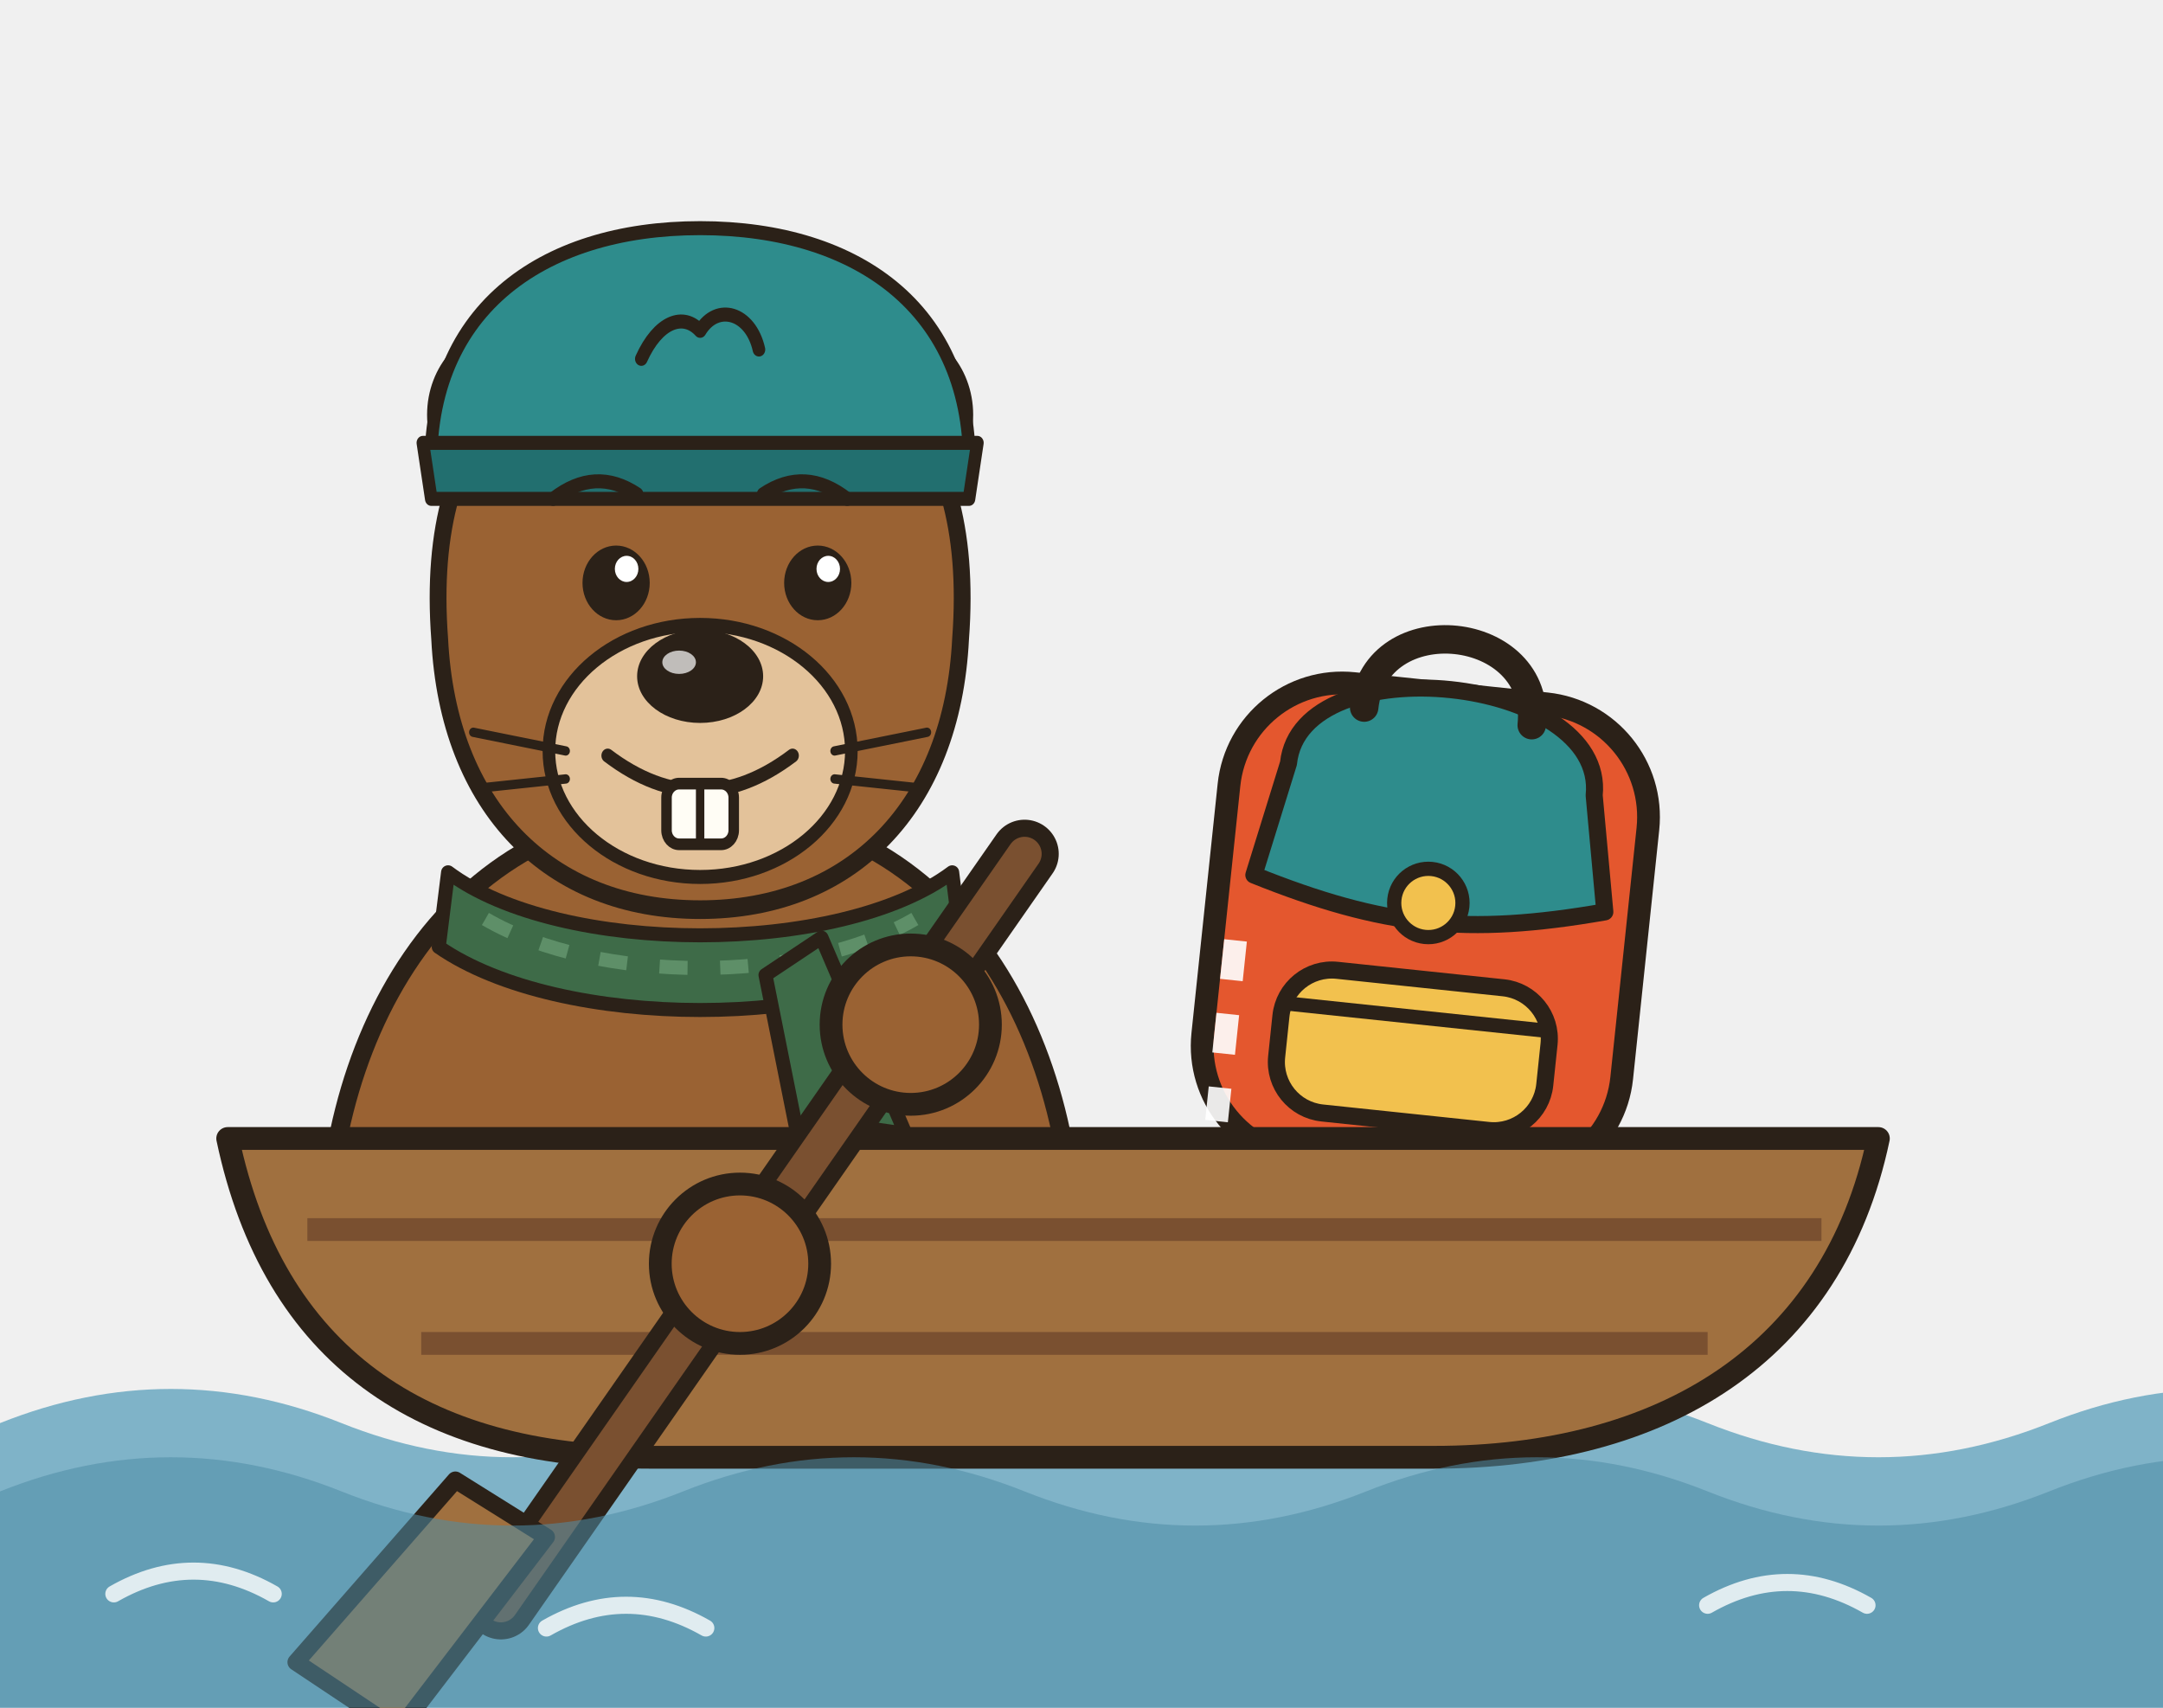
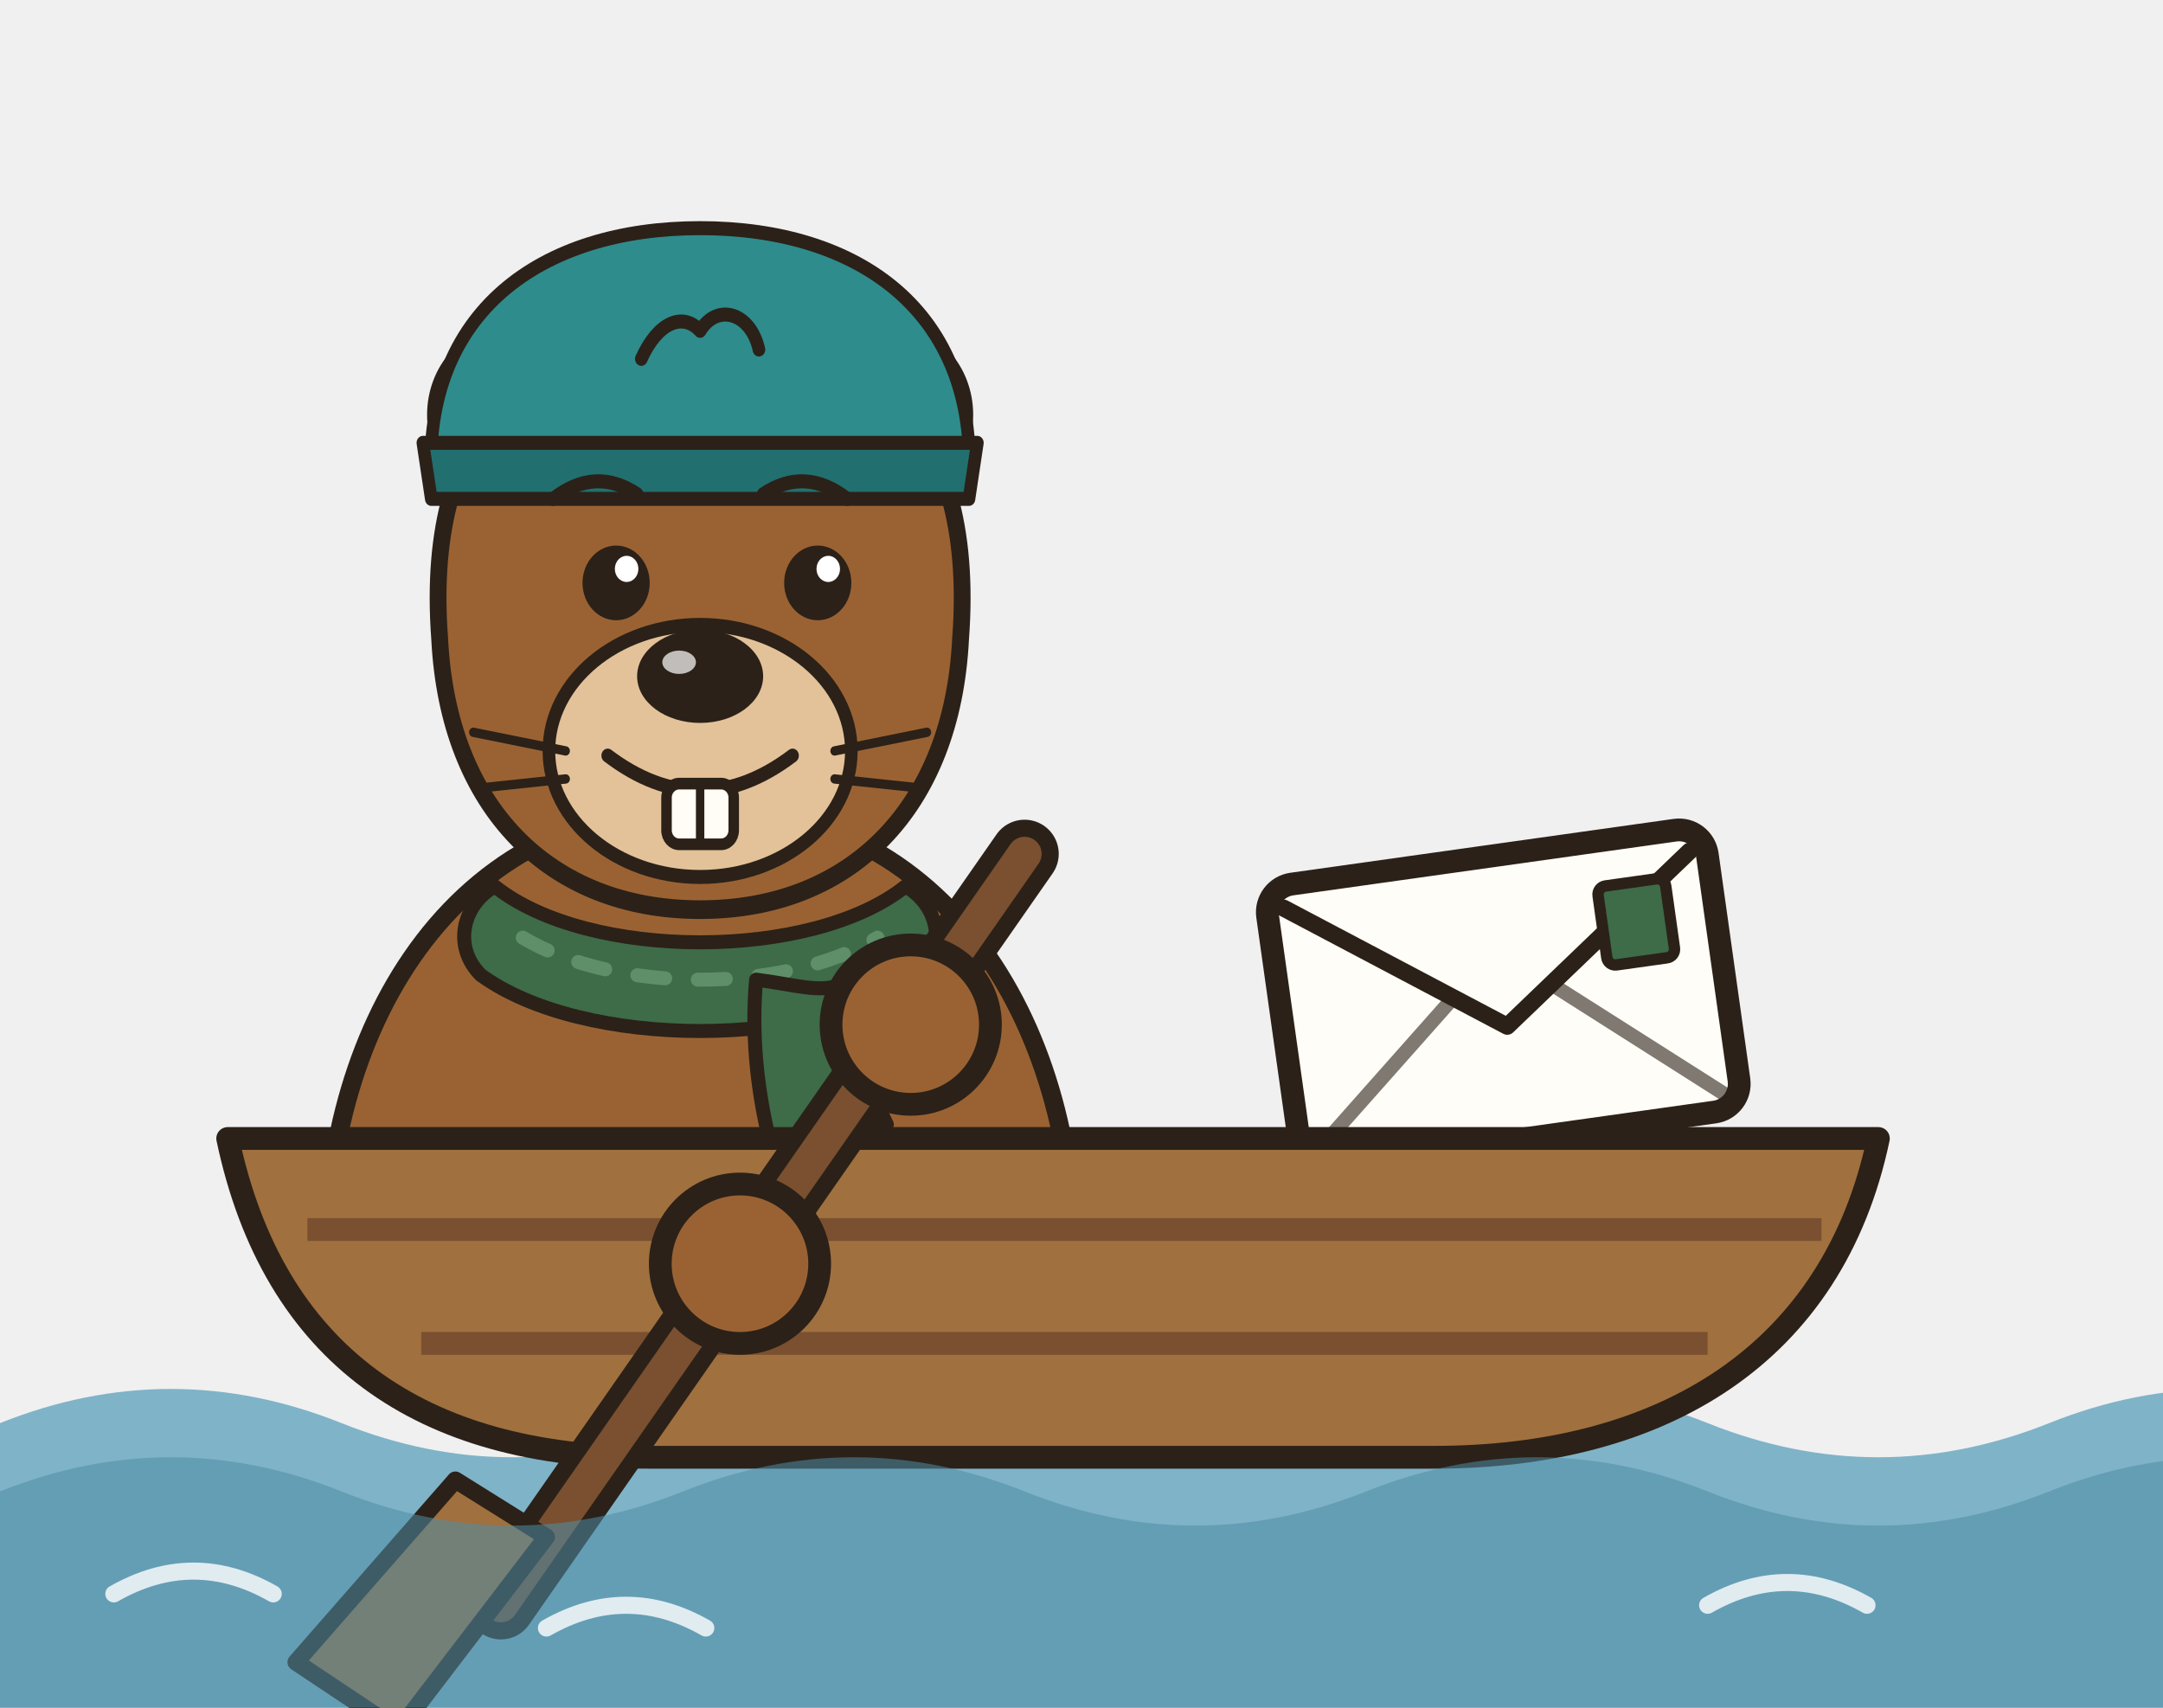
- <svg xmlns="http://www.w3.org/2000/svg" viewBox="0 0 380 300" role="img" aria-label="Biber paddelt im Boot zur Bibliothek">
+ <svg xmlns="http://www.w3.org/2000/svg" viewBox="0 0 380 300" role="img" aria-label="Biber bringt einen Brief im Boot zur Bibliothek">
  <path d="M0 250 Q30 238 60 250 T120 250 T180 250 T240 250 T300 250 T360 250 T420 250 V300 H0 Z" fill="#7FB3C8" />
  <g transform="translate(30 0)">
-     <g transform="translate(188 118) rotate(6)">
-       <rect x="0" y="0" width="74" height="84" rx="20" fill="#E4572E" stroke="#2B2118" stroke-width="4" stroke-linejoin="round" stroke-linecap="round" />
-       <path d="M10 15.12 C10 -6 64 -6 64 15.12 L68 35.28 C44.4 42.0 29.6 42.0 6 35.28 Z" fill="#2E8C8C" stroke="#2B2118" stroke-width="3" stroke-linejoin="round" stroke-linecap="round" />
-       <circle cx="37.0" cy="36.96" r="6" fill="#F2C14E" stroke="#2B2118" stroke-width="2.5" stroke-linejoin="round" stroke-linecap="round" />
-       <rect x="13.32" y="50.4" width="47.36" height="25.2" rx="9" fill="#F2C14E" stroke="#2B2118" stroke-width="3" stroke-linejoin="round" stroke-linecap="round" />
-       <line x1="13.32" y1="57.12" x2="60.68" y2="57.12" stroke="#2B2118" stroke-width="2.5" />
-       <line x1="4" y1="47.04" x2="4" y2="78.96" stroke="#FFFFFF" stroke-width="4" stroke-dasharray="7 6" opacity=".9" />
-       <path d="M22.2 4 C22.2 -14 51.8 -14 51.8 4" fill="none" stroke="#2B2118" stroke-width="5" stroke-linejoin="round" stroke-linecap="round" />
+     <g transform="translate(192 156) rotate(-8)">
+       <rect x="0" y="0" width="78" height="50" rx="5" fill="#FFFDF7" stroke="#2B2118" stroke-width="4" stroke-linejoin="round" />
+       <path d="M3 4 L39 30 L75 4" fill="none" stroke="#2B2118" stroke-width="3" stroke-linejoin="round" stroke-linecap="round" />
+       <path d="M3 47 L30 24 M75 47 L48 24" fill="none" stroke="#2B2118" stroke-width="2.5" stroke-linecap="round" opacity=".6" />
+       <rect x="58" y="8" width="12" height="14" rx="1.5" fill="#3E6B48" stroke="#2B2118" stroke-width="2" />
    </g>
    <g transform="translate(-30 4) scale(.82)">
      <path d="M150 168 C206 168 232 220 230 270 L70 270 C68 220 94 168 150 168 Z" fill="#9A6233" stroke="#2B2118" stroke-width="4" stroke-linejoin="round" stroke-linecap="round" />
-       <path d="M96 182 C120 200 180 200 204 182 L206 198 C180 216 120 216 94 198 Z" fill="#3E6B48" stroke="#2B2118" stroke-width="3" stroke-linejoin="round" stroke-linecap="round" />
-       <path d="M104 192 C128 206 172 206 196 192" fill="none" stroke="#5E8F68" stroke-width="3" stroke-dasharray="6 7" />
-       <path d="M176 196 L194 238 L180 236 L172 244 L164 204 Z" fill="#3E6B48" stroke="#2B2118" stroke-width="3" stroke-linejoin="round" stroke-linecap="round" />
+       <path d="M106 185 C126 201 174 201 194 185 C201 189 203 198 197 204 C175 220 125 220 103 204 C97 198 99 189 106 185 Z" fill="#3E6B48" stroke="#2B2118" stroke-width="3" stroke-linejoin="round" stroke-linecap="round" />
+       <path d="M112 196 C132 208 168 208 188 196" fill="none" stroke="#5E8F68" stroke-width="3" stroke-dasharray="6 7" stroke-linecap="round" />
+       <path d="M162 205 C170 206 176 208 180 206 C183 218 186 228 190 236 C186 240 180 238 177 236 C174 241 169 243 165 240 C162 228 161 216 162 205 Z" fill="#3E6B48" stroke="#2B2118" stroke-width="3" stroke-linejoin="round" stroke-linecap="round" />
      <g transform="translate(0 0) scale(1.0) translate(150 0) scale(0.9 1) translate(-150 0)">
        <circle cx="104" cy="84" r="17" fill="#9A6233" stroke="#2B2118" stroke-width="4" stroke-linejoin="round" stroke-linecap="round" />
        <circle cx="196" cy="84" r="17" fill="#9A6233" stroke="#2B2118" stroke-width="4" stroke-linejoin="round" stroke-linecap="round" />
        <circle cx="104" cy="86" r="8" fill="#E3C29A" />
        <circle cx="196" cy="86" r="8" fill="#E3C29A" />
        <path d="M88 132 C84 84 112 66 150 66 C188 66 216 84 212 132 C210 168 186 190 150 190 C114 190 90 168 88 132 Z" fill="#9A6233" stroke="#2B2118" stroke-width="4" stroke-linejoin="round" stroke-linecap="round" />
        <path d="M86 98 C84 62 112 44 150 44 C188 44 216 62 214 98 Z" fill="#2E8C8C" stroke="#2B2118" stroke-width="3" stroke-linejoin="round" stroke-linecap="round" />
        <path d="M84 90 L216 90 L214 102 L86 102 Z" fill="#226F6F" stroke="#2B2118" stroke-width="3" stroke-linejoin="round" stroke-linecap="round" />
        <path d="M136 72 C140 64 146 62 150 66 C154 60 162 62 164 70" fill="none" stroke="#2B2118" stroke-width="3" stroke-linejoin="round" stroke-linecap="round" />
        <ellipse cx="150" cy="156" rx="36" ry="27" fill="#E3C29A" stroke="#2B2118" stroke-width="3" stroke-linejoin="round" stroke-linecap="round" />
        <circle cx="130" cy="120" r="8" fill="#2B2118" />
        <circle cx="178" cy="120" r="8" fill="#2B2118" />
        <circle cx="132.5" cy="117" r="2.8" fill="#fff" />
        <circle cx="180.5" cy="117" r="2.8" fill="#fff" />
        <path d="M115 102 Q125 95 135 101" fill="none" stroke="#2B2118" stroke-width="3" stroke-linejoin="round" stroke-linecap="round" />
        <path d="M165 101 Q175 95 185 102" fill="none" stroke="#2B2118" stroke-width="3" stroke-linejoin="round" stroke-linecap="round" />
        <ellipse cx="150" cy="140" rx="15" ry="10" fill="#2B2118" />
        <ellipse cx="145" cy="137" rx="4" ry="2.5" fill="#fff" opacity=".7" />
        <path d="M128 157 Q150 172 172 157" fill="none" stroke="#2B2118" stroke-width="3" stroke-linejoin="round" stroke-linecap="round" />
        <rect x="142" y="163" width="16" height="13" rx="3" fill="#FFFDF5" stroke="#2B2118" stroke-width="2.5" stroke-linejoin="round" stroke-linecap="round" />
        <line x1="150" y1="164" x2="150" y2="175" stroke="#2B2118" stroke-width="2" />
        <g stroke="#2B2118" stroke-width="2" stroke-linecap="round">
          <line x1="118" y1="156" x2="96" y2="152" />
          <line x1="118" y1="162" x2="97" y2="164" />
          <line x1="182" y1="156" x2="204" y2="152" />
          <line x1="182" y1="162" x2="203" y2="164" />
        </g>
      </g>
    </g>
    <path d="M10 200 L300 200 C292 238 262 256 222 256 L84 256 C44 256 18 238 10 200 Z" fill="#A0703F" stroke="#2B2118" stroke-width="4" stroke-linejoin="round" stroke-linecap="round" />
    <path d="M24 216 L290 216" stroke="#7A5030" stroke-width="4" />
    <path d="M44 236 L270 236" stroke="#7A5030" stroke-width="4" />
    <line x1="150" y1="150" x2="58" y2="282" stroke="#2B2118" stroke-width="12" stroke-linecap="round" />
    <line x1="150" y1="150" x2="58" y2="282" stroke="#7A5030" stroke-width="6" stroke-linecap="round" />
    <path d="M66 270 L40 304 L22 292 L50 260 Z" fill="#A0703F" stroke="#2B2118" stroke-width="3" stroke-linejoin="round" stroke-linecap="round" />
    <circle cx="130" cy="180" r="14" fill="#9A6233" stroke="#2B2118" stroke-width="4" stroke-linejoin="round" stroke-linecap="round" />
    <circle cx="100" cy="222" r="14" fill="#9A6233" stroke="#2B2118" stroke-width="4" stroke-linejoin="round" stroke-linecap="round" />
  </g>
  <path d="M0 262 Q30 250 60 262 T120 262 T180 262 T240 262 T300 262 T360 262 T420 262 V300 H0 Z" fill="#4F8CA6" opacity=".55" />
  <path d="M20 280 q14 -8 28 0 M96 286 q14 -8 28 0 M300 282 q14 -8 28 0" fill="none" stroke="#fff" stroke-width="3" stroke-linecap="round" opacity=".8" />
</svg>
